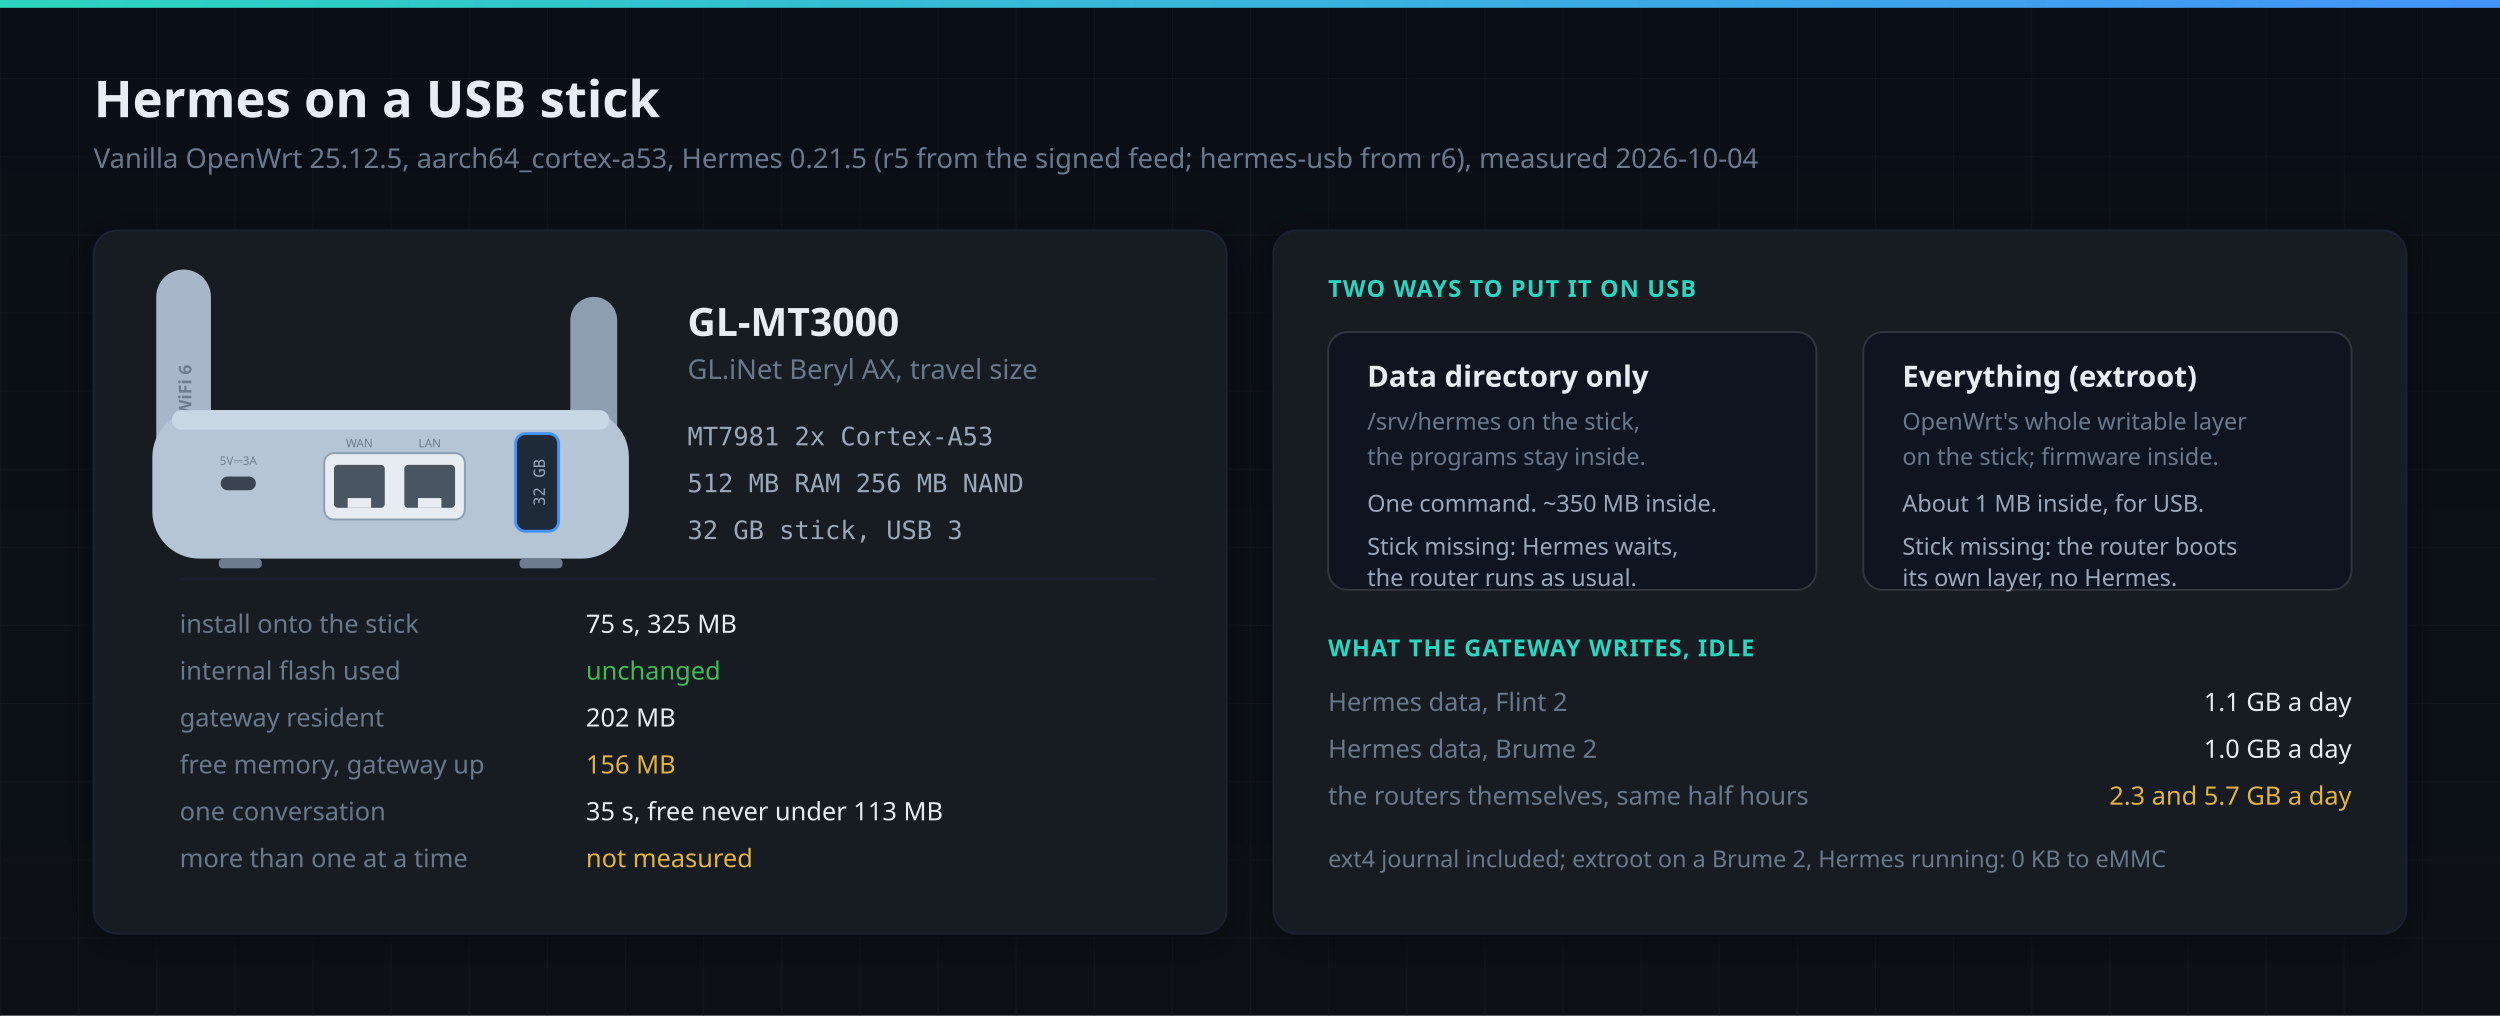
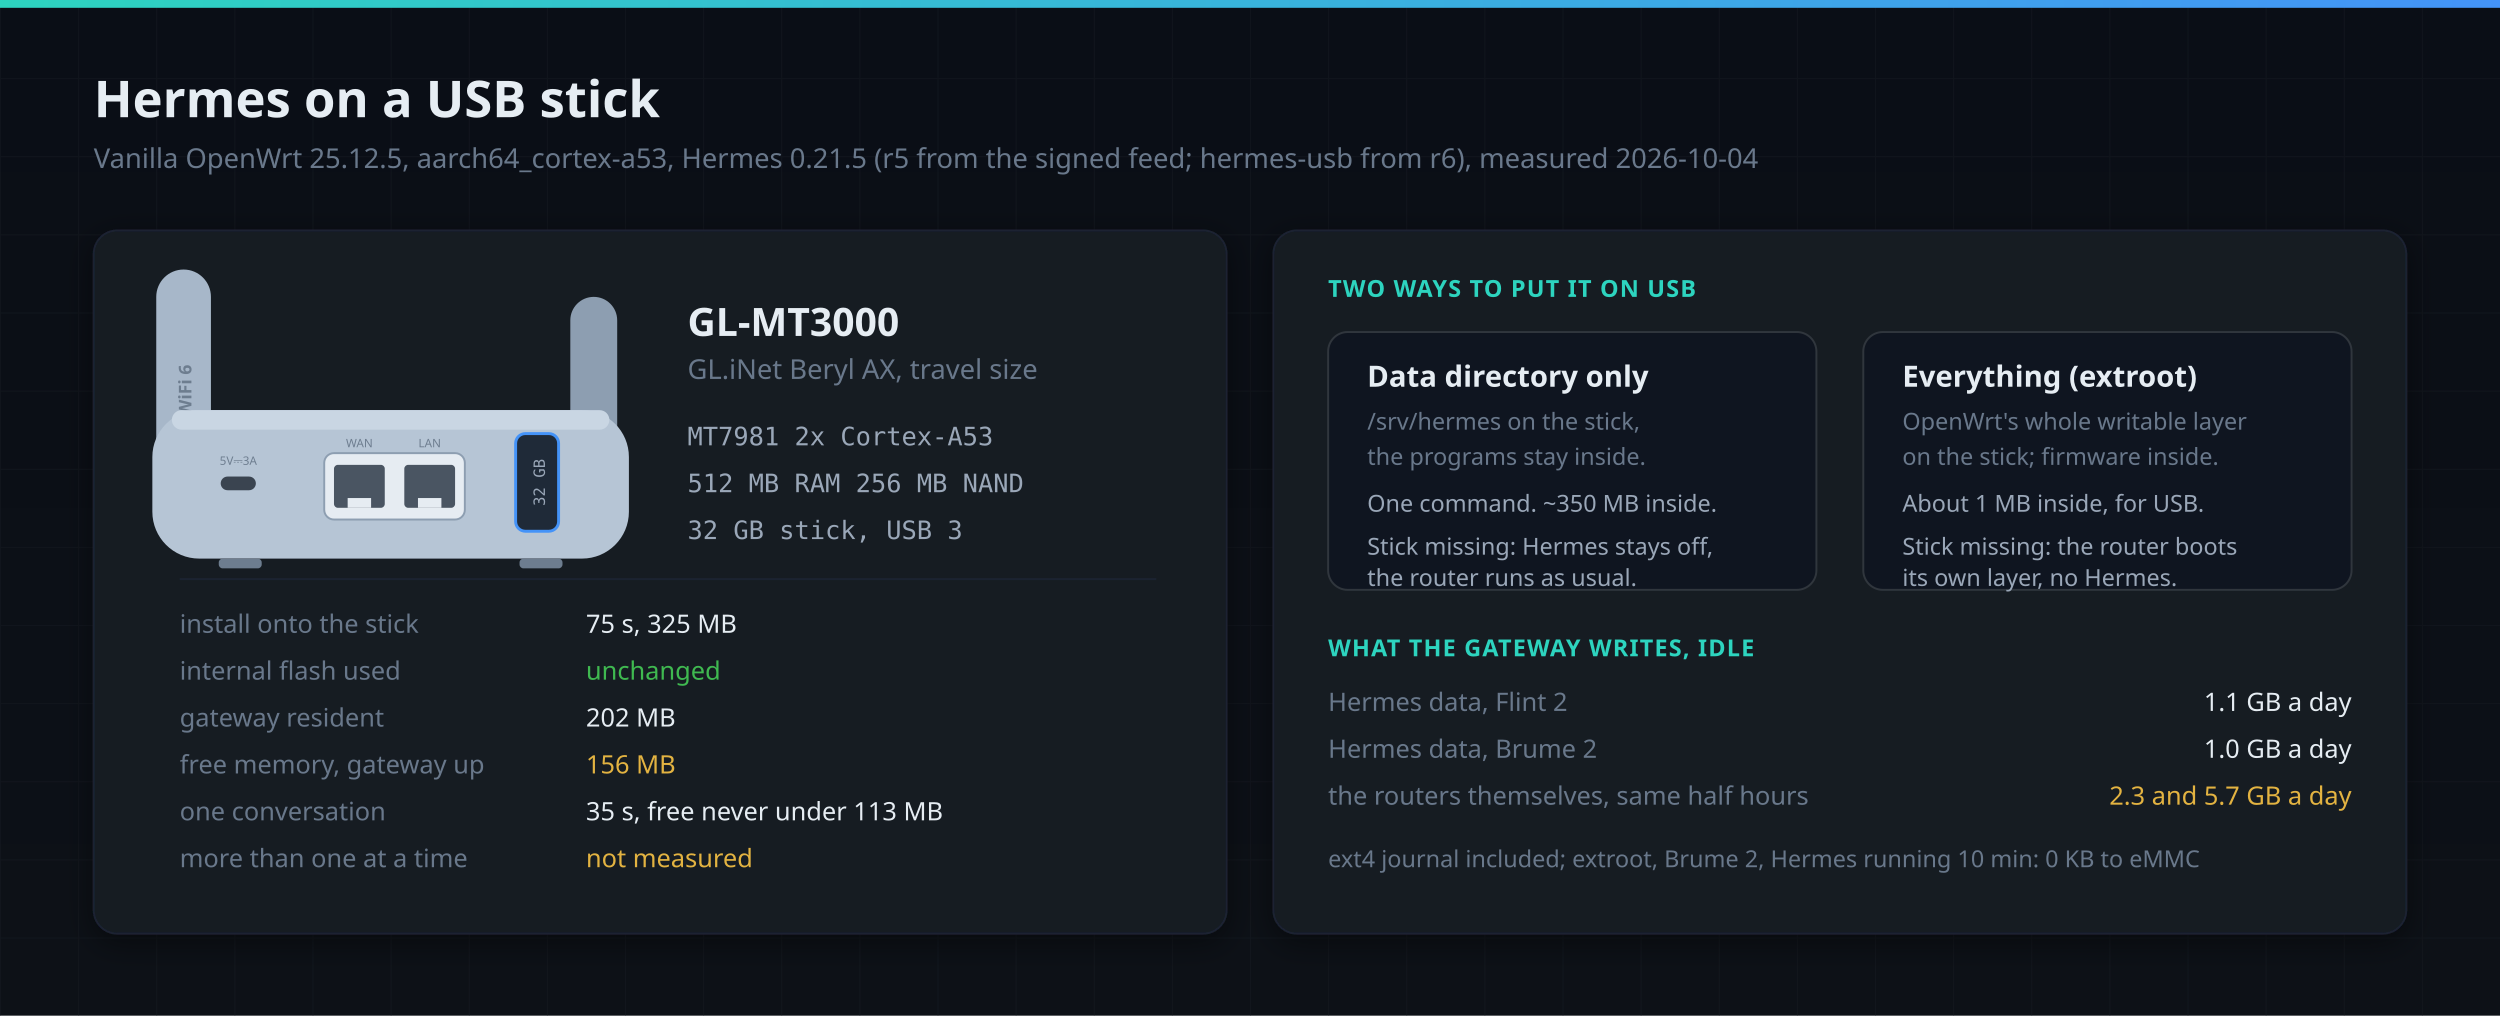
<svg xmlns="http://www.w3.org/2000/svg" width="1280" height="520" viewBox="0 0 1280 520" role="img" aria-label="Hermes on a USB stick: a GL-MT3000 Beryl AX with 512 MB of memory runs Hermes from a stick, and the two ways to put Hermes on USB">
  <defs>
    <linearGradient id="bg" x1="0" y1="0" x2="0" y2="1">
      <stop offset="0" stop-color="#0a0e16" />
      <stop offset="1" stop-color="#0d1117" />
    </linearGradient>
    <linearGradient id="accent" x1="0" y1="0" x2="1" y2="0">
      <stop offset="0" stop-color="#2dd4bf" />
      <stop offset="1" stop-color="#4493f8" />
    </linearGradient>
    <pattern id="grid" width="40" height="40" patternUnits="userSpaceOnUse">
      <path d="M 40 0 L 0 0 0 40" fill="none" stroke="#161b22" stroke-width="1" />
    </pattern>
    <filter id="soft" x="-20%" y="-20%" width="140%" height="140%">
      <feDropShadow dx="0" dy="4" stdDeviation="8" flood-color="#000000" flood-opacity="0.45" />
    </filter>
  </defs>
  <rect x="0" y="0" width="1280" height="520" fill="url(#bg)" />
  <rect x="0" y="0" width="1280" height="520" fill="url(#grid)" opacity="0.5" />
  <rect x="0" y="0" width="1280" height="4" fill="url(#accent)" />
  <text x="48" y="60" font-family="ui-sans-serif,system-ui,sans-serif" font-size="26" font-weight="600" fill="#e6edf3">Hermes on a USB stick</text>
  <text x="48" y="86" font-family="ui-sans-serif,system-ui,sans-serif" font-size="14" fill="#69788b">Vanilla OpenWrt 25.12.5, aarch64_cortex-a53, Hermes 0.21.5 (r5 from the signed feed; hermes-usb from r6), measured 2026-10-04</text>
  <rect x="48" y="118" width="580" height="360" rx="12" fill="#141a23" stroke="#1b2331" filter="url(#soft)" />
  <g transform="translate(78,138)">
    <rect x="214" y="14" width="24" height="98" rx="12" fill="#8d9eb1" />
    <rect x="2" y="0" width="28" height="112" rx="14" fill="#a7b7c9" />
    <text transform="translate(20,62) rotate(-90)" font-family="ui-sans-serif,system-ui,sans-serif" font-size="9" font-weight="600" fill="#6d7d8f" text-anchor="middle">WiFi 6</text>
    <rect x="0" y="72" width="244" height="76" rx="24" fill="#b6c5d5" />
    <rect x="10" y="72" width="224" height="10" rx="5" fill="#c9d6e3" />
    <text x="44" y="100" font-family="ui-sans-serif,system-ui,sans-serif" font-size="6" fill="#6d7d8f" text-anchor="middle">5V⎓3A</text>
    <rect x="35" y="106" width="18" height="7" rx="3.5" fill="#3a4450" />
    <rect x="88" y="94" width="72" height="34" rx="5" fill="#e6ecf2" stroke="#8d9eb1" />
    <text x="106" y="91" font-family="ui-sans-serif,system-ui,sans-serif" font-size="6" fill="#6d7d8f" text-anchor="middle">WAN</text>
    <text x="142" y="91" font-family="ui-sans-serif,system-ui,sans-serif" font-size="6" fill="#6d7d8f" text-anchor="middle">LAN</text>
    <rect x="93" y="100" width="26" height="22" rx="2" fill="#4a5562" />
    <rect x="100" y="117" width="12" height="5" fill="#e6ecf2" />
    <rect x="129" y="100" width="26" height="22" rx="2" fill="#4a5562" />
    <rect x="136" y="117" width="12" height="5" fill="#e6ecf2" />
    <rect x="190" y="96" width="14" height="28" rx="2" fill="#2f6fd6" />
    <rect x="186" y="84" width="22" height="50" rx="5" fill="#1f2a38" stroke="#4493f8" stroke-width="1.5" />
    <text transform="translate(201,109) rotate(-90)" font-family="ui-monospace,SFMono-Regular,Menlo,monospace" font-size="8" fill="#9aa7b8" text-anchor="middle">32 GB</text>
    <rect x="34" y="148" width="22" height="5" rx="2" fill="#6d7d8f" />
    <rect x="188" y="148" width="22" height="5" rx="2" fill="#6d7d8f" />
  </g>
  <text x="352" y="172" font-family="ui-sans-serif,system-ui,sans-serif" font-size="20" font-weight="600" fill="#e6edf3">GL-MT3000</text>
  <text x="352" y="194" font-family="ui-sans-serif,system-ui,sans-serif" font-size="14" fill="#69788b">GL.iNet Beryl AX, travel size</text>
  <g font-family="ui-monospace,SFMono-Regular,Menlo,monospace" font-size="13" fill="#9aa7b8">
    <text x="352" y="228">MT7981  2x Cortex-A53</text>
    <text x="352" y="252">512 MB RAM  256 MB NAND</text>
    <text x="352" y="276">32 GB stick, USB 3</text>
  </g>
  <rect x="92" y="296" width="500" height="1" fill="#1b2331" />
  <g font-family="ui-sans-serif,system-ui,sans-serif" font-size="13">
    <text x="92" y="324" fill="#69788b">install onto the stick</text>
    <text x="300" y="324" fill="#e6edf3">75 s, 325 MB</text>
    <text x="92" y="348" fill="#69788b">internal flash used</text>
    <text x="300" y="348" fill="#3fb950">unchanged</text>
    <text x="92" y="372" fill="#69788b">gateway resident</text>
    <text x="300" y="372" fill="#e6edf3">202 MB</text>
    <text x="92" y="396" fill="#69788b">free memory, gateway up</text>
    <text x="300" y="396" fill="#e3b341">156 MB</text>
    <text x="92" y="420" fill="#69788b">one conversation</text>
    <text x="300" y="420" fill="#e6edf3">35 s, free never under 113 MB</text>
    <text x="92" y="444" fill="#69788b">more than one at a time</text>
    <text x="300" y="444" fill="#e3b341">not measured</text>
  </g>
  <rect x="652" y="118" width="580" height="360" rx="12" fill="#141a23" stroke="#1b2331" filter="url(#soft)" />
  <text x="680" y="152" font-family="ui-sans-serif,system-ui,sans-serif" font-size="12" fill="#2dd4bf" font-weight="600" letter-spacing="0.6">TWO WAYS TO PUT IT ON USB</text>
  <g font-family="ui-sans-serif,system-ui,sans-serif">
    <rect x="680" y="170" width="250" height="132" rx="10" fill="#0f1520" stroke="#30363d" />
    <text x="700" y="198" font-size="15" font-weight="600" fill="#e6edf3">Data directory only</text>
    <text x="700" y="220" font-size="12" fill="#69788b">/srv/hermes on the stick,</text>
    <text x="700" y="238" font-size="12" fill="#69788b">the programs stay inside.</text>
    <text x="700" y="262" font-size="12" fill="#9aa7b8">One command. ~350 MB inside.</text>
-     <text x="700" y="284" font-size="12" fill="#9aa7b8">Stick missing: Hermes waits,</text>
+     <text x="700" y="284" font-size="12" fill="#9aa7b8">Stick missing: Hermes stays off,</text>
    <text x="700" y="300" font-size="12" fill="#9aa7b8">the router runs as usual.</text>
    <rect x="954" y="170" width="250" height="132" rx="10" fill="#0f1520" stroke="#30363d" />
    <text x="974" y="198" font-size="15" font-weight="600" fill="#e6edf3">Everything (extroot)</text>
    <text x="974" y="220" font-size="12" fill="#69788b">OpenWrt's whole writable layer</text>
    <text x="974" y="238" font-size="12" fill="#69788b">on the stick; firmware inside.</text>
    <text x="974" y="262" font-size="12" fill="#9aa7b8">About 1 MB inside, for USB.</text>
    <text x="974" y="284" font-size="12" fill="#9aa7b8">Stick missing: the router boots</text>
    <text x="974" y="300" font-size="12" fill="#9aa7b8">its own layer, no Hermes.</text>
  </g>
  <text x="680" y="336" font-family="ui-sans-serif,system-ui,sans-serif" font-size="12" fill="#2dd4bf" font-weight="600" letter-spacing="0.6">WHAT THE GATEWAY WRITES, IDLE</text>
  <g font-family="ui-sans-serif,system-ui,sans-serif" font-size="13">
    <text x="680" y="364" fill="#69788b">Hermes data, Flint 2</text>
    <text x="1204" y="364" fill="#e6edf3" text-anchor="end">1.1 GB a day</text>
    <text x="680" y="388" fill="#69788b">Hermes data, Brume 2</text>
    <text x="1204" y="388" fill="#e6edf3" text-anchor="end">1.0 GB a day</text>
    <text x="680" y="412" fill="#69788b">the routers themselves, same half hours</text>
    <text x="1204" y="412" fill="#e3b341" text-anchor="end">2.3 and 5.7 GB a day</text>
-     <text x="680" y="444" font-size="12" fill="#69788b">ext4 journal included; extroot on a Brume 2, Hermes running: 0 KB to eMMC</text>
+     <text x="680" y="444" font-size="12" fill="#69788b">ext4 journal included; extroot, Brume 2, Hermes running 10 min: 0 KB to eMMC</text>
  </g>
</svg>
